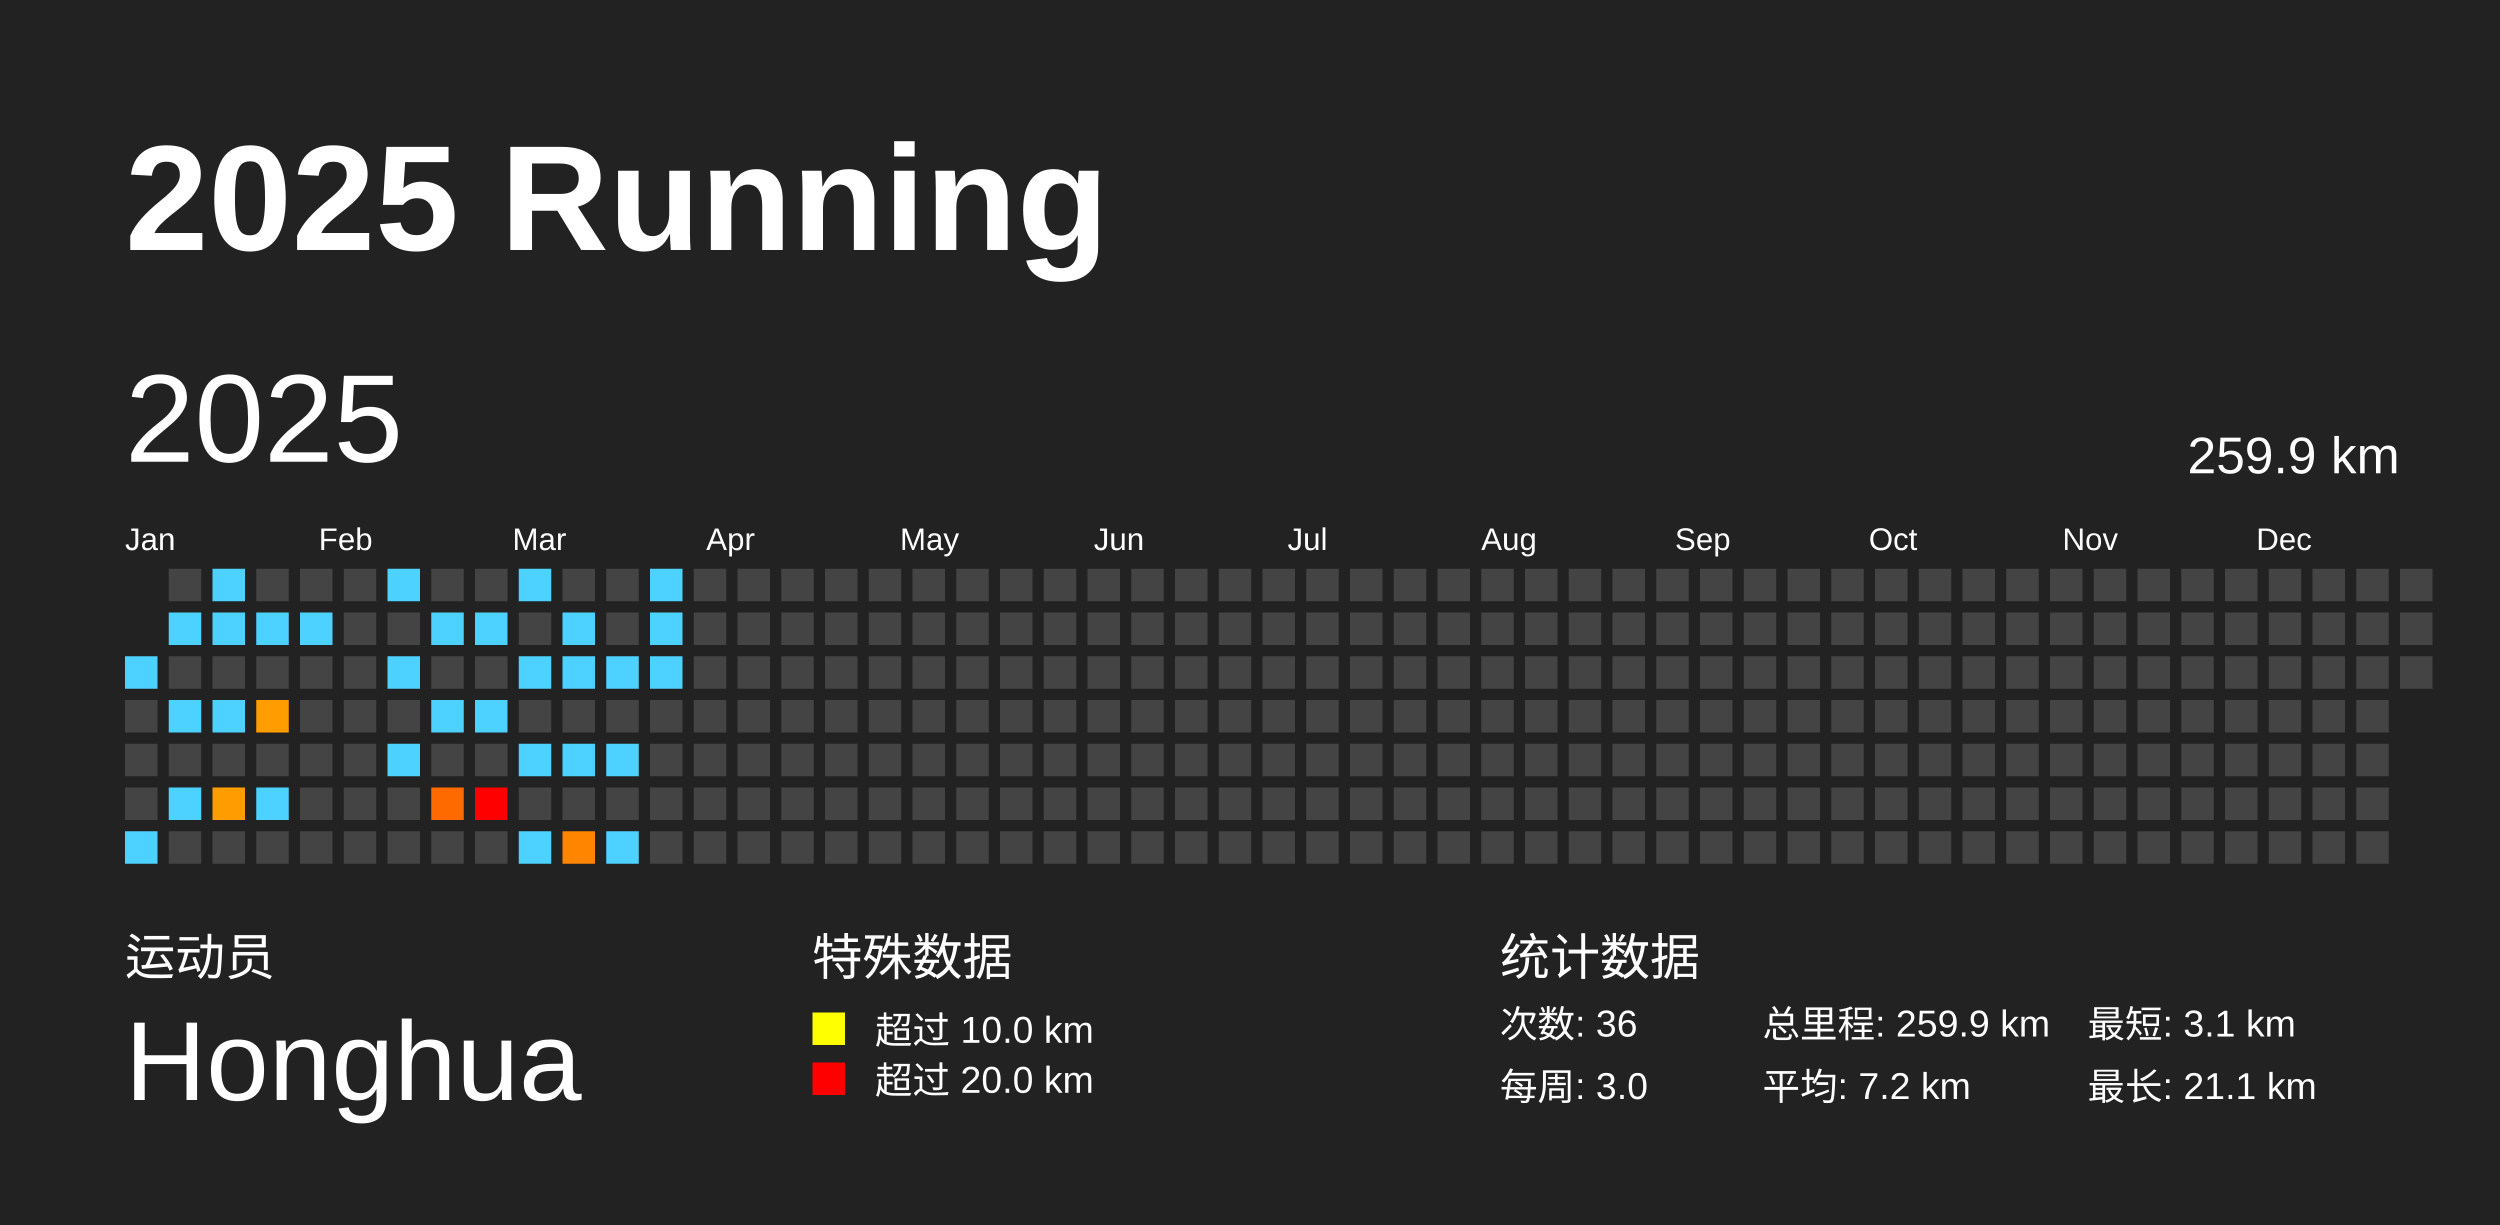
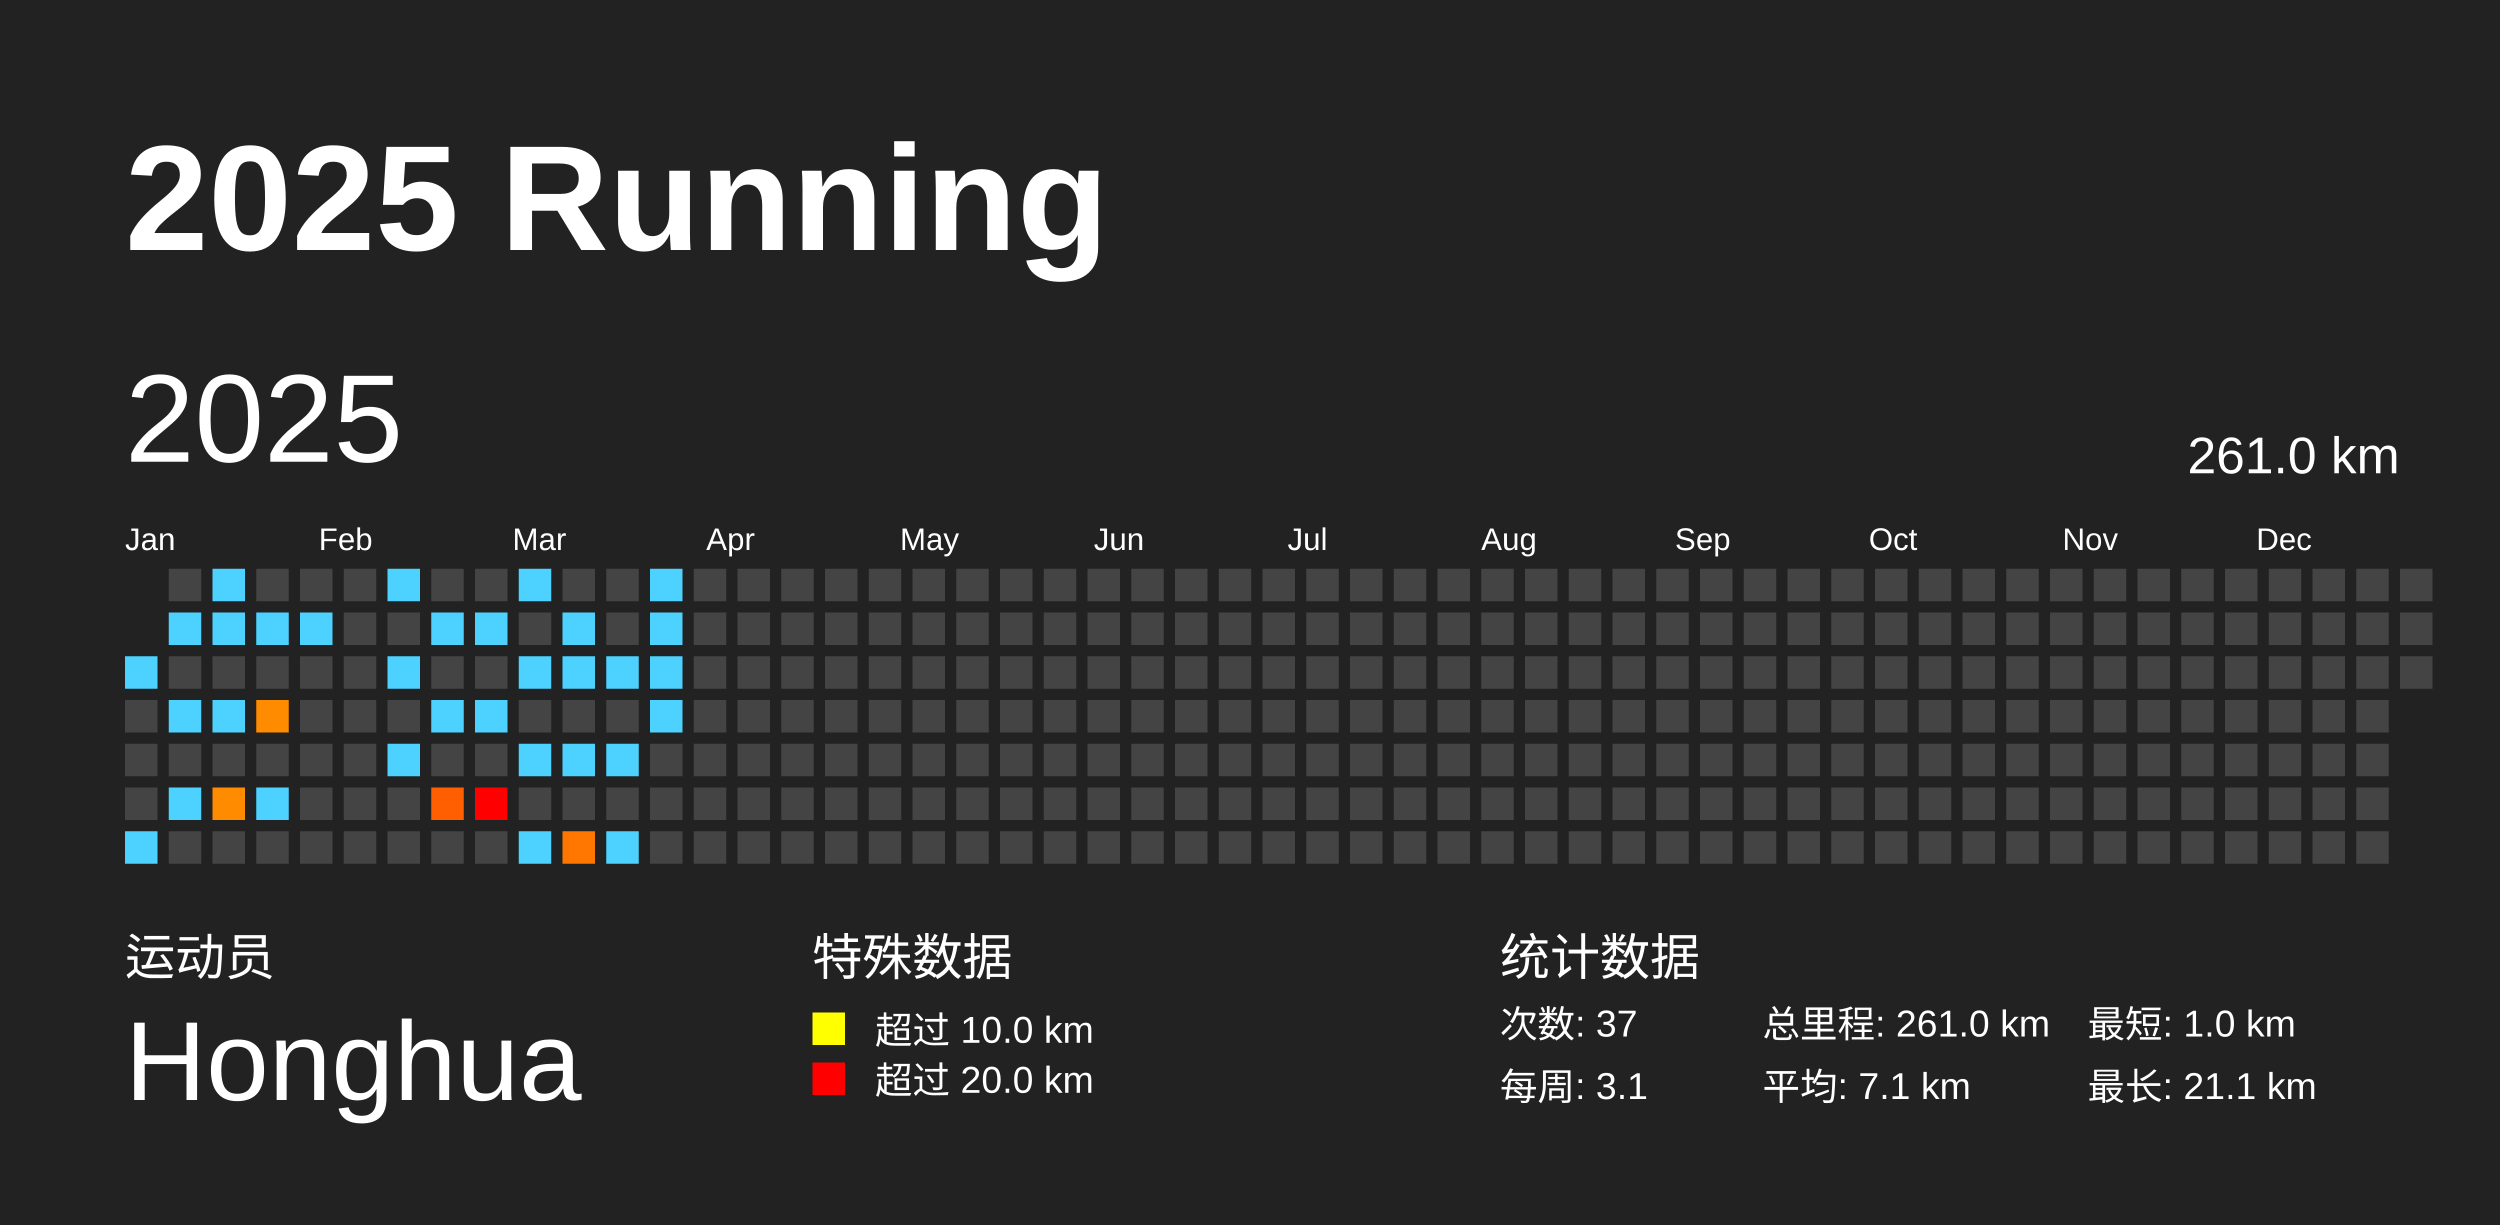
<svg xmlns="http://www.w3.org/2000/svg" baseProfile="full" height="98mm" version="1.1" viewBox="0,0,200,98" width="200mm">
  <defs />
  <rect fill="#222222" height="98" width="200" x="0" y="0" />
  <text fill="#FFFFFF" style="font-size:12px; font-family:Arial; font-weight:bold;" x="10" y="20">2025 Running</text>
  <text fill="#FFFFFF" style="font-size:4px; font-family:Arial" x="10" y="78">运动员</text>
  <text fill="#FFFFFF" style="font-size:9px; font-family:Arial" x="10" y="88">Honghua</text>
  <text fill="#FFFFFF" style="font-size:4px; font-family:Arial" x="65" y="78">特殊数据</text>
  <rect fill="yellow" height="2.6" width="2.6" x="65" y="81" />
  <text fill="#FFFFFF" style="font-size:3px; font-family:Arial" x="70" y="83.5">超过 10.0 km</text>
  <rect fill="red" height="2.6" width="2.6" x="65" y="85" />
  <text fill="#FFFFFF" style="font-size:3px; font-family:Arial" x="70" y="87.5">超过 20.0 km</text>
  <text fill="#FFFFFF" style="font-size:4px; font-family:Arial" x="120" y="78">统计数据</text>
-   <text fill="#FFFFFF" style="font-size:3px; font-family:Arial" x="120" y="83">次数: 36</text>
-   <text fill="#FFFFFF" style="font-size:3px; font-family:Arial" x="120" y="88">每周: 3.0</text>
-   <text fill="#FFFFFF" style="font-size:3px; font-family:Arial" x="141" y="83">总里程: 259.9 km</text>
-   <text fill="#FFFFFF" style="font-size:3px; font-family:Arial" x="141" y="88">平均: 7.2 km</text>
-   <text fill="#FFFFFF" style="font-size:3px; font-family:Arial" x="167" y="83">最短: 3.1 km</text>
+   <text fill="#FFFFFF" style="font-size:3px; font-family:Arial" x="120" y="83">次数: 37</text>
+   <text fill="#FFFFFF" style="font-size:3px; font-family:Arial" x="120" y="88">每周: 3.1</text>
+   <text fill="#FFFFFF" style="font-size:3px; font-family:Arial" x="141" y="83">总里程: 261.0 km</text>
+   <text fill="#FFFFFF" style="font-size:3px; font-family:Arial" x="141" y="88">平均: 7.1 km</text>
+   <text fill="#FFFFFF" style="font-size:3px; font-family:Arial" x="167" y="83">最短: 1.0 km</text>
  <text fill="#FFFFFF" style="font-size:3px; font-family:Arial" x="167" y="88">最长: 21.1 km</text>
  <text dominant-baseline="hanging" fill="#FFFFFF" style="font-size:10.0px; font-family:Arial;" x="10" y="30">2025</text>
-   <text dominant-baseline="hanging" fill="#FFFFFF" style="font-size:4.125px; font-family:Arial;" x="175" y="35">259.9 km</text>
+   <text dominant-baseline="hanging" fill="#FFFFFF" style="font-size:4.125px; font-family:Arial;" x="175" y="35">261.0 km</text>
  <text fill="#FFFFFF" style="font-size:2.5px; font-family:Arial" x="10.0" y="44">Jan</text>
  <text fill="#FFFFFF" style="font-size:2.5px; font-family:Arial" x="25.5" y="44">Feb</text>
  <text fill="#FFFFFF" style="font-size:2.5px; font-family:Arial" x="41.0" y="44">Mar</text>
  <text fill="#FFFFFF" style="font-size:2.5px; font-family:Arial" x="56.5" y="44">Apr</text>
  <text fill="#FFFFFF" style="font-size:2.5px; font-family:Arial" x="72.0" y="44">May</text>
  <text fill="#FFFFFF" style="font-size:2.5px; font-family:Arial" x="87.5" y="44">Jun</text>
  <text fill="#FFFFFF" style="font-size:2.5px; font-family:Arial" x="103.0" y="44">Jul</text>
  <text fill="#FFFFFF" style="font-size:2.5px; font-family:Arial" x="118.5" y="44">Aug</text>
  <text fill="#FFFFFF" style="font-size:2.5px; font-family:Arial" x="134.0" y="44">Sep</text>
  <text fill="#FFFFFF" style="font-size:2.5px; font-family:Arial" x="149.5" y="44">Oct</text>
  <text fill="#FFFFFF" style="font-size:2.5px; font-family:Arial" x="165.0" y="44">Nov</text>
  <text fill="#FFFFFF" style="font-size:2.5px; font-family:Arial" x="180.5" y="44">Dec</text>
  <rect fill="#4dd2ff" height="2.6" width="2.6" x="10.0" y="52.5" />
  <rect fill="#444444" height="2.6" width="2.6" x="10.0" y="56.0" />
  <rect fill="#444444" height="2.6" width="2.6" x="10.0" y="59.5" />
  <rect fill="#444444" height="2.6" width="2.6" x="10.0" y="63.0" />
  <rect fill="#4dd2ff" height="2.6" width="2.6" x="10.0" y="66.5" />
  <rect fill="#444444" height="2.6" width="2.6" x="13.5" y="45.5" />
  <rect fill="#4dd2ff" height="2.6" width="2.6" x="13.5" y="49.0" />
  <rect fill="#444444" height="2.6" width="2.6" x="13.5" y="52.5" />
  <rect fill="#4dd2ff" height="2.6" width="2.6" x="13.5" y="56.0" />
  <rect fill="#444444" height="2.6" width="2.6" x="13.5" y="59.5" />
  <rect fill="#4dd2ff" height="2.6" width="2.6" x="13.5" y="63.0" />
  <rect fill="#444444" height="2.6" width="2.6" x="13.5" y="66.5" />
  <rect fill="#4dd2ff" height="2.6" width="2.6" x="17.0" y="45.5" />
  <rect fill="#4dd2ff" height="2.6" width="2.6" x="17.0" y="49.0" />
  <rect fill="#444444" height="2.6" width="2.6" x="17.0" y="52.5" />
  <rect fill="#4dd2ff" height="2.6" width="2.6" x="17.0" y="56.0" />
  <rect fill="#444444" height="2.6" width="2.6" x="17.0" y="59.5" />
-   <rect fill="#ff9c00" height="2.6" width="2.6" x="17.0" y="63.0" />
+   <rect fill="#ff8c00" height="2.6" width="2.6" x="17.0" y="63.0" />
  <rect fill="#444444" height="2.6" width="2.6" x="17.0" y="66.5" />
  <rect fill="#444444" height="2.6" width="2.6" x="20.5" y="45.5" />
  <rect fill="#4dd2ff" height="2.6" width="2.6" x="20.5" y="49.0" />
  <rect fill="#444444" height="2.6" width="2.6" x="20.5" y="52.5" />
-   <rect fill="#ff9c00" height="2.6" width="2.6" x="20.5" y="56.0" />
+   <rect fill="#ff8c00" height="2.6" width="2.6" x="20.5" y="56.0" />
  <rect fill="#444444" height="2.6" width="2.6" x="20.5" y="59.5" />
  <rect fill="#4dd2ff" height="2.6" width="2.6" x="20.5" y="63.0" />
  <rect fill="#444444" height="2.6" width="2.6" x="20.5" y="66.5" />
  <rect fill="#444444" height="2.6" width="2.6" x="24.0" y="45.5" />
  <rect fill="#4dd2ff" height="2.6" width="2.6" x="24.0" y="49.0" />
  <rect fill="#444444" height="2.6" width="2.6" x="24.0" y="52.5" />
  <rect fill="#444444" height="2.6" width="2.6" x="24.0" y="56.0" />
  <rect fill="#444444" height="2.6" width="2.6" x="24.0" y="59.5" />
  <rect fill="#444444" height="2.6" width="2.6" x="24.0" y="63.0" />
  <rect fill="#444444" height="2.6" width="2.6" x="24.0" y="66.5" />
  <rect fill="#444444" height="2.6" width="2.6" x="27.5" y="45.5" />
  <rect fill="#444444" height="2.6" width="2.6" x="27.5" y="49.0" />
  <rect fill="#444444" height="2.6" width="2.6" x="27.5" y="52.5" />
  <rect fill="#444444" height="2.6" width="2.6" x="27.5" y="56.0" />
  <rect fill="#444444" height="2.6" width="2.6" x="27.5" y="59.5" />
  <rect fill="#444444" height="2.6" width="2.6" x="27.5" y="63.0" />
  <rect fill="#444444" height="2.6" width="2.6" x="27.5" y="66.5" />
  <rect fill="#4dd2ff" height="2.6" width="2.6" x="31.0" y="45.5" />
  <rect fill="#444444" height="2.6" width="2.6" x="31.0" y="49.0" />
  <rect fill="#4dd2ff" height="2.6" width="2.6" x="31.0" y="52.5" />
  <rect fill="#444444" height="2.6" width="2.6" x="31.0" y="56.0" />
  <rect fill="#4dd2ff" height="2.6" width="2.6" x="31.0" y="59.5" />
  <rect fill="#444444" height="2.6" width="2.6" x="31.0" y="63.0" />
  <rect fill="#444444" height="2.6" width="2.6" x="31.0" y="66.5" />
  <rect fill="#444444" height="2.6" width="2.6" x="34.5" y="45.5" />
  <rect fill="#4dd2ff" height="2.6" width="2.6" x="34.5" y="49.0" />
  <rect fill="#444444" height="2.6" width="2.6" x="34.5" y="52.5" />
  <rect fill="#4dd2ff" height="2.6" width="2.6" x="34.5" y="56.0" />
  <rect fill="#444444" height="2.6" width="2.6" x="34.5" y="59.5" />
-   <rect fill="#ff6a00" height="2.6" width="2.6" x="34.5" y="63.0" />
+   <rect fill="#ff5f00" height="2.6" width="2.6" x="34.5" y="63.0" />
  <rect fill="#444444" height="2.6" width="2.6" x="34.5" y="66.5" />
  <rect fill="#444444" height="2.6" width="2.6" x="38.0" y="45.5" />
  <rect fill="#4dd2ff" height="2.6" width="2.6" x="38.0" y="49.0" />
  <rect fill="#444444" height="2.6" width="2.6" x="38.0" y="52.5" />
  <rect fill="#4dd2ff" height="2.6" width="2.6" x="38.0" y="56.0" />
  <rect fill="#444444" height="2.6" width="2.6" x="38.0" y="59.5" />
  <rect fill="red" height="2.6" width="2.6" x="38.0" y="63.0" />
  <rect fill="#444444" height="2.6" width="2.6" x="38.0" y="66.5" />
  <rect fill="#4dd2ff" height="2.6" width="2.6" x="41.5" y="45.5" />
  <rect fill="#444444" height="2.6" width="2.6" x="41.5" y="49.0" />
  <rect fill="#4dd2ff" height="2.6" width="2.6" x="41.5" y="52.5" />
  <rect fill="#444444" height="2.6" width="2.6" x="41.5" y="56.0" />
  <rect fill="#4dd2ff" height="2.6" width="2.6" x="41.5" y="59.5" />
  <rect fill="#444444" height="2.6" width="2.6" x="41.5" y="63.0" />
  <rect fill="#4dd2ff" height="2.6" width="2.6" x="41.5" y="66.5" />
  <rect fill="#444444" height="2.6" width="2.6" x="45.0" y="45.5" />
  <rect fill="#4dd2ff" height="2.6" width="2.6" x="45.0" y="49.0" />
  <rect fill="#4dd2ff" height="2.6" width="2.6" x="45.0" y="52.5" />
  <rect fill="#444444" height="2.6" width="2.6" x="45.0" y="56.0" />
  <rect fill="#4dd2ff" height="2.6" width="2.6" x="45.0" y="59.5" />
  <rect fill="#444444" height="2.6" width="2.6" x="45.0" y="63.0" />
-   <rect fill="#ff8400" height="2.6" width="2.6" x="45.0" y="66.5" />
+   <rect fill="#ff7700" height="2.6" width="2.6" x="45.0" y="66.5" />
  <rect fill="#444444" height="2.6" width="2.6" x="48.5" y="45.5" />
  <rect fill="#444444" height="2.6" width="2.6" x="48.5" y="49.0" />
  <rect fill="#4dd2ff" height="2.6" width="2.6" x="48.5" y="52.5" />
  <rect fill="#444444" height="2.6" width="2.6" x="48.5" y="56.0" />
  <rect fill="#4dd2ff" height="2.6" width="2.6" x="48.5" y="59.5" />
  <rect fill="#444444" height="2.6" width="2.6" x="48.5" y="63.0" />
  <rect fill="#4dd2ff" height="2.6" width="2.6" x="48.5" y="66.5" />
  <rect fill="#4dd2ff" height="2.6" width="2.6" x="52.0" y="45.5" />
  <rect fill="#4dd2ff" height="2.6" width="2.6" x="52.0" y="49.0" />
  <rect fill="#4dd2ff" height="2.6" width="2.6" x="52.0" y="52.5" />
-   <rect fill="#444444" height="2.6" width="2.6" x="52.0" y="56.0" />
+   <rect fill="#4dd2ff" height="2.6" width="2.6" x="52.0" y="56.0" />
  <rect fill="#444444" height="2.6" width="2.6" x="52.0" y="59.5" />
  <rect fill="#444444" height="2.6" width="2.6" x="52.0" y="63.0" />
  <rect fill="#444444" height="2.6" width="2.6" x="52.0" y="66.5" />
  <rect fill="#444444" height="2.6" width="2.6" x="55.5" y="45.5" />
  <rect fill="#444444" height="2.6" width="2.6" x="55.5" y="49.0" />
  <rect fill="#444444" height="2.6" width="2.6" x="55.5" y="52.5" />
  <rect fill="#444444" height="2.6" width="2.6" x="55.5" y="56.0" />
  <rect fill="#444444" height="2.6" width="2.6" x="55.5" y="59.5" />
  <rect fill="#444444" height="2.6" width="2.6" x="55.5" y="63.0" />
  <rect fill="#444444" height="2.6" width="2.6" x="55.5" y="66.5" />
  <rect fill="#444444" height="2.6" width="2.6" x="59.0" y="45.5" />
  <rect fill="#444444" height="2.6" width="2.6" x="59.0" y="49.0" />
  <rect fill="#444444" height="2.6" width="2.6" x="59.0" y="52.5" />
  <rect fill="#444444" height="2.6" width="2.6" x="59.0" y="56.0" />
  <rect fill="#444444" height="2.6" width="2.6" x="59.0" y="59.5" />
  <rect fill="#444444" height="2.6" width="2.6" x="59.0" y="63.0" />
  <rect fill="#444444" height="2.6" width="2.6" x="59.0" y="66.5" />
  <rect fill="#444444" height="2.6" width="2.6" x="62.5" y="45.5" />
  <rect fill="#444444" height="2.6" width="2.6" x="62.5" y="49.0" />
  <rect fill="#444444" height="2.6" width="2.6" x="62.5" y="52.5" />
  <rect fill="#444444" height="2.6" width="2.6" x="62.5" y="56.0" />
  <rect fill="#444444" height="2.6" width="2.6" x="62.5" y="59.5" />
  <rect fill="#444444" height="2.6" width="2.6" x="62.5" y="63.0" />
  <rect fill="#444444" height="2.6" width="2.6" x="62.5" y="66.5" />
  <rect fill="#444444" height="2.6" width="2.6" x="66.0" y="45.5" />
  <rect fill="#444444" height="2.6" width="2.6" x="66.0" y="49.0" />
  <rect fill="#444444" height="2.6" width="2.6" x="66.0" y="52.5" />
  <rect fill="#444444" height="2.6" width="2.6" x="66.0" y="56.0" />
  <rect fill="#444444" height="2.6" width="2.6" x="66.0" y="59.5" />
  <rect fill="#444444" height="2.6" width="2.6" x="66.0" y="63.0" />
  <rect fill="#444444" height="2.6" width="2.6" x="66.0" y="66.5" />
  <rect fill="#444444" height="2.6" width="2.6" x="69.5" y="45.5" />
  <rect fill="#444444" height="2.6" width="2.6" x="69.5" y="49.0" />
  <rect fill="#444444" height="2.6" width="2.6" x="69.5" y="52.5" />
  <rect fill="#444444" height="2.6" width="2.6" x="69.5" y="56.0" />
  <rect fill="#444444" height="2.6" width="2.6" x="69.5" y="59.5" />
  <rect fill="#444444" height="2.6" width="2.6" x="69.5" y="63.0" />
  <rect fill="#444444" height="2.6" width="2.6" x="69.5" y="66.5" />
  <rect fill="#444444" height="2.6" width="2.6" x="73.0" y="45.5" />
  <rect fill="#444444" height="2.6" width="2.6" x="73.0" y="49.0" />
  <rect fill="#444444" height="2.6" width="2.6" x="73.0" y="52.5" />
  <rect fill="#444444" height="2.6" width="2.6" x="73.0" y="56.0" />
  <rect fill="#444444" height="2.6" width="2.6" x="73.0" y="59.5" />
  <rect fill="#444444" height="2.6" width="2.6" x="73.0" y="63.0" />
  <rect fill="#444444" height="2.6" width="2.6" x="73.0" y="66.5" />
  <rect fill="#444444" height="2.6" width="2.6" x="76.5" y="45.5" />
  <rect fill="#444444" height="2.6" width="2.6" x="76.5" y="49.0" />
  <rect fill="#444444" height="2.6" width="2.6" x="76.5" y="52.5" />
  <rect fill="#444444" height="2.6" width="2.6" x="76.5" y="56.0" />
  <rect fill="#444444" height="2.6" width="2.6" x="76.5" y="59.5" />
  <rect fill="#444444" height="2.6" width="2.6" x="76.5" y="63.0" />
  <rect fill="#444444" height="2.6" width="2.6" x="76.5" y="66.5" />
  <rect fill="#444444" height="2.6" width="2.6" x="80.0" y="45.5" />
  <rect fill="#444444" height="2.6" width="2.6" x="80.0" y="49.0" />
  <rect fill="#444444" height="2.6" width="2.6" x="80.0" y="52.5" />
  <rect fill="#444444" height="2.6" width="2.6" x="80.0" y="56.0" />
  <rect fill="#444444" height="2.6" width="2.6" x="80.0" y="59.5" />
  <rect fill="#444444" height="2.6" width="2.6" x="80.0" y="63.0" />
  <rect fill="#444444" height="2.6" width="2.6" x="80.0" y="66.5" />
  <rect fill="#444444" height="2.6" width="2.6" x="83.5" y="45.5" />
  <rect fill="#444444" height="2.6" width="2.6" x="83.5" y="49.0" />
  <rect fill="#444444" height="2.6" width="2.6" x="83.5" y="52.5" />
  <rect fill="#444444" height="2.6" width="2.6" x="83.5" y="56.0" />
  <rect fill="#444444" height="2.6" width="2.6" x="83.5" y="59.5" />
  <rect fill="#444444" height="2.6" width="2.6" x="83.5" y="63.0" />
  <rect fill="#444444" height="2.6" width="2.6" x="83.5" y="66.5" />
  <rect fill="#444444" height="2.6" width="2.6" x="87.0" y="45.5" />
  <rect fill="#444444" height="2.6" width="2.6" x="87.0" y="49.0" />
  <rect fill="#444444" height="2.6" width="2.6" x="87.0" y="52.5" />
  <rect fill="#444444" height="2.6" width="2.6" x="87.0" y="56.0" />
  <rect fill="#444444" height="2.6" width="2.6" x="87.0" y="59.5" />
  <rect fill="#444444" height="2.6" width="2.6" x="87.0" y="63.0" />
  <rect fill="#444444" height="2.6" width="2.6" x="87.0" y="66.5" />
  <rect fill="#444444" height="2.6" width="2.6" x="90.5" y="45.5" />
  <rect fill="#444444" height="2.6" width="2.6" x="90.5" y="49.0" />
  <rect fill="#444444" height="2.6" width="2.6" x="90.5" y="52.5" />
  <rect fill="#444444" height="2.6" width="2.6" x="90.5" y="56.0" />
  <rect fill="#444444" height="2.6" width="2.6" x="90.5" y="59.5" />
  <rect fill="#444444" height="2.6" width="2.6" x="90.5" y="63.0" />
  <rect fill="#444444" height="2.6" width="2.6" x="90.5" y="66.5" />
  <rect fill="#444444" height="2.6" width="2.6" x="94.0" y="45.5" />
  <rect fill="#444444" height="2.6" width="2.6" x="94.0" y="49.0" />
  <rect fill="#444444" height="2.6" width="2.6" x="94.0" y="52.5" />
  <rect fill="#444444" height="2.6" width="2.6" x="94.0" y="56.0" />
  <rect fill="#444444" height="2.6" width="2.6" x="94.0" y="59.5" />
  <rect fill="#444444" height="2.6" width="2.6" x="94.0" y="63.0" />
  <rect fill="#444444" height="2.6" width="2.6" x="94.0" y="66.5" />
  <rect fill="#444444" height="2.6" width="2.6" x="97.5" y="45.5" />
  <rect fill="#444444" height="2.6" width="2.6" x="97.5" y="49.0" />
  <rect fill="#444444" height="2.6" width="2.6" x="97.5" y="52.5" />
  <rect fill="#444444" height="2.6" width="2.6" x="97.5" y="56.0" />
  <rect fill="#444444" height="2.6" width="2.6" x="97.5" y="59.5" />
  <rect fill="#444444" height="2.6" width="2.6" x="97.5" y="63.0" />
  <rect fill="#444444" height="2.6" width="2.6" x="97.5" y="66.5" />
  <rect fill="#444444" height="2.6" width="2.6" x="101.0" y="45.5" />
  <rect fill="#444444" height="2.6" width="2.6" x="101.0" y="49.0" />
  <rect fill="#444444" height="2.6" width="2.6" x="101.0" y="52.5" />
  <rect fill="#444444" height="2.6" width="2.6" x="101.0" y="56.0" />
  <rect fill="#444444" height="2.6" width="2.6" x="101.0" y="59.5" />
  <rect fill="#444444" height="2.6" width="2.6" x="101.0" y="63.0" />
  <rect fill="#444444" height="2.6" width="2.6" x="101.0" y="66.5" />
  <rect fill="#444444" height="2.6" width="2.6" x="104.5" y="45.5" />
  <rect fill="#444444" height="2.6" width="2.6" x="104.5" y="49.0" />
  <rect fill="#444444" height="2.6" width="2.6" x="104.5" y="52.5" />
  <rect fill="#444444" height="2.6" width="2.6" x="104.5" y="56.0" />
  <rect fill="#444444" height="2.6" width="2.6" x="104.5" y="59.5" />
  <rect fill="#444444" height="2.6" width="2.6" x="104.5" y="63.0" />
  <rect fill="#444444" height="2.6" width="2.6" x="104.5" y="66.5" />
  <rect fill="#444444" height="2.6" width="2.6" x="108.0" y="45.5" />
  <rect fill="#444444" height="2.6" width="2.6" x="108.0" y="49.0" />
  <rect fill="#444444" height="2.6" width="2.6" x="108.0" y="52.5" />
  <rect fill="#444444" height="2.6" width="2.6" x="108.0" y="56.0" />
  <rect fill="#444444" height="2.6" width="2.6" x="108.0" y="59.5" />
  <rect fill="#444444" height="2.6" width="2.6" x="108.0" y="63.0" />
  <rect fill="#444444" height="2.6" width="2.6" x="108.0" y="66.5" />
  <rect fill="#444444" height="2.6" width="2.6" x="111.5" y="45.5" />
  <rect fill="#444444" height="2.6" width="2.6" x="111.5" y="49.0" />
  <rect fill="#444444" height="2.6" width="2.6" x="111.5" y="52.5" />
  <rect fill="#444444" height="2.6" width="2.6" x="111.5" y="56.0" />
  <rect fill="#444444" height="2.6" width="2.6" x="111.5" y="59.5" />
  <rect fill="#444444" height="2.6" width="2.6" x="111.5" y="63.0" />
  <rect fill="#444444" height="2.6" width="2.6" x="111.5" y="66.5" />
  <rect fill="#444444" height="2.6" width="2.6" x="115.0" y="45.5" />
  <rect fill="#444444" height="2.6" width="2.6" x="115.0" y="49.0" />
  <rect fill="#444444" height="2.6" width="2.6" x="115.0" y="52.5" />
  <rect fill="#444444" height="2.6" width="2.6" x="115.0" y="56.0" />
  <rect fill="#444444" height="2.6" width="2.6" x="115.0" y="59.5" />
  <rect fill="#444444" height="2.6" width="2.6" x="115.0" y="63.0" />
  <rect fill="#444444" height="2.6" width="2.6" x="115.0" y="66.5" />
  <rect fill="#444444" height="2.6" width="2.6" x="118.5" y="45.5" />
  <rect fill="#444444" height="2.6" width="2.6" x="118.5" y="49.0" />
  <rect fill="#444444" height="2.6" width="2.6" x="118.5" y="52.5" />
  <rect fill="#444444" height="2.6" width="2.6" x="118.5" y="56.0" />
  <rect fill="#444444" height="2.6" width="2.6" x="118.5" y="59.5" />
  <rect fill="#444444" height="2.6" width="2.6" x="118.5" y="63.0" />
  <rect fill="#444444" height="2.6" width="2.6" x="118.5" y="66.5" />
  <rect fill="#444444" height="2.6" width="2.6" x="122.0" y="45.5" />
  <rect fill="#444444" height="2.6" width="2.6" x="122.0" y="49.0" />
  <rect fill="#444444" height="2.6" width="2.6" x="122.0" y="52.5" />
  <rect fill="#444444" height="2.6" width="2.6" x="122.0" y="56.0" />
  <rect fill="#444444" height="2.6" width="2.6" x="122.0" y="59.5" />
  <rect fill="#444444" height="2.6" width="2.6" x="122.0" y="63.0" />
  <rect fill="#444444" height="2.6" width="2.6" x="122.0" y="66.5" />
  <rect fill="#444444" height="2.6" width="2.6" x="125.5" y="45.5" />
  <rect fill="#444444" height="2.6" width="2.6" x="125.5" y="49.0" />
  <rect fill="#444444" height="2.6" width="2.6" x="125.5" y="52.5" />
  <rect fill="#444444" height="2.6" width="2.6" x="125.5" y="56.0" />
  <rect fill="#444444" height="2.6" width="2.6" x="125.5" y="59.5" />
  <rect fill="#444444" height="2.6" width="2.6" x="125.5" y="63.0" />
  <rect fill="#444444" height="2.6" width="2.6" x="125.5" y="66.5" />
  <rect fill="#444444" height="2.6" width="2.6" x="129.0" y="45.5" />
  <rect fill="#444444" height="2.6" width="2.6" x="129.0" y="49.0" />
  <rect fill="#444444" height="2.6" width="2.6" x="129.0" y="52.5" />
  <rect fill="#444444" height="2.6" width="2.6" x="129.0" y="56.0" />
  <rect fill="#444444" height="2.6" width="2.6" x="129.0" y="59.5" />
  <rect fill="#444444" height="2.6" width="2.6" x="129.0" y="63.0" />
  <rect fill="#444444" height="2.6" width="2.6" x="129.0" y="66.5" />
  <rect fill="#444444" height="2.6" width="2.6" x="132.5" y="45.5" />
  <rect fill="#444444" height="2.6" width="2.6" x="132.5" y="49.0" />
  <rect fill="#444444" height="2.6" width="2.6" x="132.5" y="52.5" />
  <rect fill="#444444" height="2.6" width="2.6" x="132.5" y="56.0" />
  <rect fill="#444444" height="2.6" width="2.6" x="132.5" y="59.5" />
  <rect fill="#444444" height="2.6" width="2.6" x="132.5" y="63.0" />
  <rect fill="#444444" height="2.6" width="2.6" x="132.5" y="66.5" />
  <rect fill="#444444" height="2.6" width="2.6" x="136.0" y="45.5" />
  <rect fill="#444444" height="2.6" width="2.6" x="136.0" y="49.0" />
  <rect fill="#444444" height="2.6" width="2.6" x="136.0" y="52.5" />
  <rect fill="#444444" height="2.6" width="2.6" x="136.0" y="56.0" />
  <rect fill="#444444" height="2.6" width="2.6" x="136.0" y="59.5" />
  <rect fill="#444444" height="2.6" width="2.6" x="136.0" y="63.0" />
  <rect fill="#444444" height="2.6" width="2.6" x="136.0" y="66.5" />
  <rect fill="#444444" height="2.6" width="2.6" x="139.5" y="45.5" />
  <rect fill="#444444" height="2.6" width="2.6" x="139.5" y="49.0" />
  <rect fill="#444444" height="2.6" width="2.6" x="139.5" y="52.5" />
  <rect fill="#444444" height="2.6" width="2.6" x="139.5" y="56.0" />
  <rect fill="#444444" height="2.6" width="2.6" x="139.5" y="59.5" />
  <rect fill="#444444" height="2.6" width="2.6" x="139.5" y="63.0" />
  <rect fill="#444444" height="2.6" width="2.6" x="139.5" y="66.5" />
  <rect fill="#444444" height="2.6" width="2.6" x="143.0" y="45.5" />
  <rect fill="#444444" height="2.6" width="2.6" x="143.0" y="49.0" />
  <rect fill="#444444" height="2.6" width="2.6" x="143.0" y="52.5" />
  <rect fill="#444444" height="2.6" width="2.6" x="143.0" y="56.0" />
  <rect fill="#444444" height="2.6" width="2.6" x="143.0" y="59.5" />
  <rect fill="#444444" height="2.6" width="2.6" x="143.0" y="63.0" />
  <rect fill="#444444" height="2.6" width="2.6" x="143.0" y="66.5" />
  <rect fill="#444444" height="2.6" width="2.6" x="146.5" y="45.5" />
  <rect fill="#444444" height="2.6" width="2.6" x="146.5" y="49.0" />
  <rect fill="#444444" height="2.6" width="2.6" x="146.5" y="52.5" />
  <rect fill="#444444" height="2.6" width="2.6" x="146.5" y="56.0" />
  <rect fill="#444444" height="2.6" width="2.6" x="146.5" y="59.5" />
  <rect fill="#444444" height="2.6" width="2.6" x="146.5" y="63.0" />
  <rect fill="#444444" height="2.6" width="2.6" x="146.5" y="66.5" />
  <rect fill="#444444" height="2.6" width="2.6" x="150.0" y="45.5" />
  <rect fill="#444444" height="2.6" width="2.6" x="150.0" y="49.0" />
  <rect fill="#444444" height="2.6" width="2.6" x="150.0" y="52.5" />
  <rect fill="#444444" height="2.6" width="2.6" x="150.0" y="56.0" />
  <rect fill="#444444" height="2.6" width="2.6" x="150.0" y="59.5" />
  <rect fill="#444444" height="2.6" width="2.6" x="150.0" y="63.0" />
  <rect fill="#444444" height="2.6" width="2.6" x="150.0" y="66.5" />
  <rect fill="#444444" height="2.6" width="2.6" x="153.5" y="45.5" />
  <rect fill="#444444" height="2.6" width="2.6" x="153.5" y="49.0" />
  <rect fill="#444444" height="2.6" width="2.6" x="153.5" y="52.5" />
  <rect fill="#444444" height="2.6" width="2.6" x="153.5" y="56.0" />
  <rect fill="#444444" height="2.6" width="2.6" x="153.5" y="59.5" />
  <rect fill="#444444" height="2.6" width="2.6" x="153.5" y="63.0" />
  <rect fill="#444444" height="2.6" width="2.6" x="153.5" y="66.5" />
  <rect fill="#444444" height="2.6" width="2.6" x="157.0" y="45.5" />
  <rect fill="#444444" height="2.6" width="2.6" x="157.0" y="49.0" />
  <rect fill="#444444" height="2.6" width="2.6" x="157.0" y="52.5" />
  <rect fill="#444444" height="2.6" width="2.6" x="157.0" y="56.0" />
  <rect fill="#444444" height="2.6" width="2.6" x="157.0" y="59.5" />
  <rect fill="#444444" height="2.6" width="2.6" x="157.0" y="63.0" />
  <rect fill="#444444" height="2.6" width="2.6" x="157.0" y="66.5" />
  <rect fill="#444444" height="2.6" width="2.6" x="160.5" y="45.5" />
  <rect fill="#444444" height="2.6" width="2.6" x="160.5" y="49.0" />
  <rect fill="#444444" height="2.6" width="2.6" x="160.5" y="52.5" />
  <rect fill="#444444" height="2.6" width="2.6" x="160.5" y="56.0" />
  <rect fill="#444444" height="2.6" width="2.6" x="160.5" y="59.5" />
  <rect fill="#444444" height="2.6" width="2.6" x="160.5" y="63.0" />
  <rect fill="#444444" height="2.6" width="2.6" x="160.5" y="66.5" />
  <rect fill="#444444" height="2.6" width="2.6" x="164.0" y="45.5" />
  <rect fill="#444444" height="2.6" width="2.6" x="164.0" y="49.0" />
  <rect fill="#444444" height="2.6" width="2.6" x="164.0" y="52.5" />
  <rect fill="#444444" height="2.6" width="2.6" x="164.0" y="56.0" />
  <rect fill="#444444" height="2.6" width="2.6" x="164.0" y="59.5" />
  <rect fill="#444444" height="2.6" width="2.6" x="164.0" y="63.0" />
  <rect fill="#444444" height="2.6" width="2.6" x="164.0" y="66.5" />
  <rect fill="#444444" height="2.6" width="2.6" x="167.5" y="45.5" />
  <rect fill="#444444" height="2.6" width="2.6" x="167.5" y="49.0" />
  <rect fill="#444444" height="2.6" width="2.6" x="167.5" y="52.5" />
  <rect fill="#444444" height="2.6" width="2.6" x="167.5" y="56.0" />
  <rect fill="#444444" height="2.6" width="2.6" x="167.5" y="59.5" />
  <rect fill="#444444" height="2.6" width="2.6" x="167.5" y="63.0" />
  <rect fill="#444444" height="2.6" width="2.6" x="167.5" y="66.5" />
  <rect fill="#444444" height="2.6" width="2.6" x="171.0" y="45.5" />
  <rect fill="#444444" height="2.6" width="2.6" x="171.0" y="49.0" />
  <rect fill="#444444" height="2.6" width="2.6" x="171.0" y="52.5" />
  <rect fill="#444444" height="2.6" width="2.6" x="171.0" y="56.0" />
  <rect fill="#444444" height="2.6" width="2.6" x="171.0" y="59.5" />
  <rect fill="#444444" height="2.6" width="2.6" x="171.0" y="63.0" />
  <rect fill="#444444" height="2.6" width="2.6" x="171.0" y="66.5" />
  <rect fill="#444444" height="2.6" width="2.6" x="174.5" y="45.5" />
  <rect fill="#444444" height="2.6" width="2.6" x="174.5" y="49.0" />
  <rect fill="#444444" height="2.6" width="2.6" x="174.5" y="52.5" />
  <rect fill="#444444" height="2.6" width="2.6" x="174.5" y="56.0" />
  <rect fill="#444444" height="2.6" width="2.6" x="174.5" y="59.5" />
  <rect fill="#444444" height="2.6" width="2.6" x="174.5" y="63.0" />
  <rect fill="#444444" height="2.6" width="2.6" x="174.5" y="66.5" />
  <rect fill="#444444" height="2.6" width="2.6" x="178.0" y="45.5" />
  <rect fill="#444444" height="2.6" width="2.6" x="178.0" y="49.0" />
  <rect fill="#444444" height="2.6" width="2.6" x="178.0" y="52.5" />
  <rect fill="#444444" height="2.6" width="2.6" x="178.0" y="56.0" />
  <rect fill="#444444" height="2.6" width="2.6" x="178.0" y="59.5" />
  <rect fill="#444444" height="2.6" width="2.6" x="178.0" y="63.0" />
  <rect fill="#444444" height="2.6" width="2.6" x="178.0" y="66.5" />
  <rect fill="#444444" height="2.6" width="2.6" x="181.5" y="45.5" />
  <rect fill="#444444" height="2.6" width="2.6" x="181.5" y="49.0" />
  <rect fill="#444444" height="2.6" width="2.6" x="181.5" y="52.5" />
  <rect fill="#444444" height="2.6" width="2.6" x="181.5" y="56.0" />
  <rect fill="#444444" height="2.6" width="2.6" x="181.5" y="59.5" />
  <rect fill="#444444" height="2.6" width="2.6" x="181.5" y="63.0" />
  <rect fill="#444444" height="2.6" width="2.6" x="181.5" y="66.5" />
  <rect fill="#444444" height="2.6" width="2.6" x="185.0" y="45.5" />
  <rect fill="#444444" height="2.6" width="2.6" x="185.0" y="49.0" />
  <rect fill="#444444" height="2.6" width="2.6" x="185.0" y="52.5" />
  <rect fill="#444444" height="2.6" width="2.6" x="185.0" y="56.0" />
  <rect fill="#444444" height="2.6" width="2.6" x="185.0" y="59.5" />
  <rect fill="#444444" height="2.6" width="2.6" x="185.0" y="63.0" />
  <rect fill="#444444" height="2.6" width="2.6" x="185.0" y="66.5" />
  <rect fill="#444444" height="2.6" width="2.6" x="188.5" y="45.5" />
  <rect fill="#444444" height="2.6" width="2.6" x="188.5" y="49.0" />
  <rect fill="#444444" height="2.6" width="2.6" x="188.5" y="52.5" />
  <rect fill="#444444" height="2.6" width="2.6" x="188.5" y="56.0" />
  <rect fill="#444444" height="2.6" width="2.6" x="188.5" y="59.5" />
  <rect fill="#444444" height="2.6" width="2.6" x="188.5" y="63.0" />
  <rect fill="#444444" height="2.6" width="2.6" x="188.5" y="66.5" />
  <rect fill="#444444" height="2.6" width="2.6" x="192.0" y="45.5" />
  <rect fill="#444444" height="2.6" width="2.6" x="192.0" y="49.0" />
  <rect fill="#444444" height="2.6" width="2.6" x="192.0" y="52.5" />
</svg>
